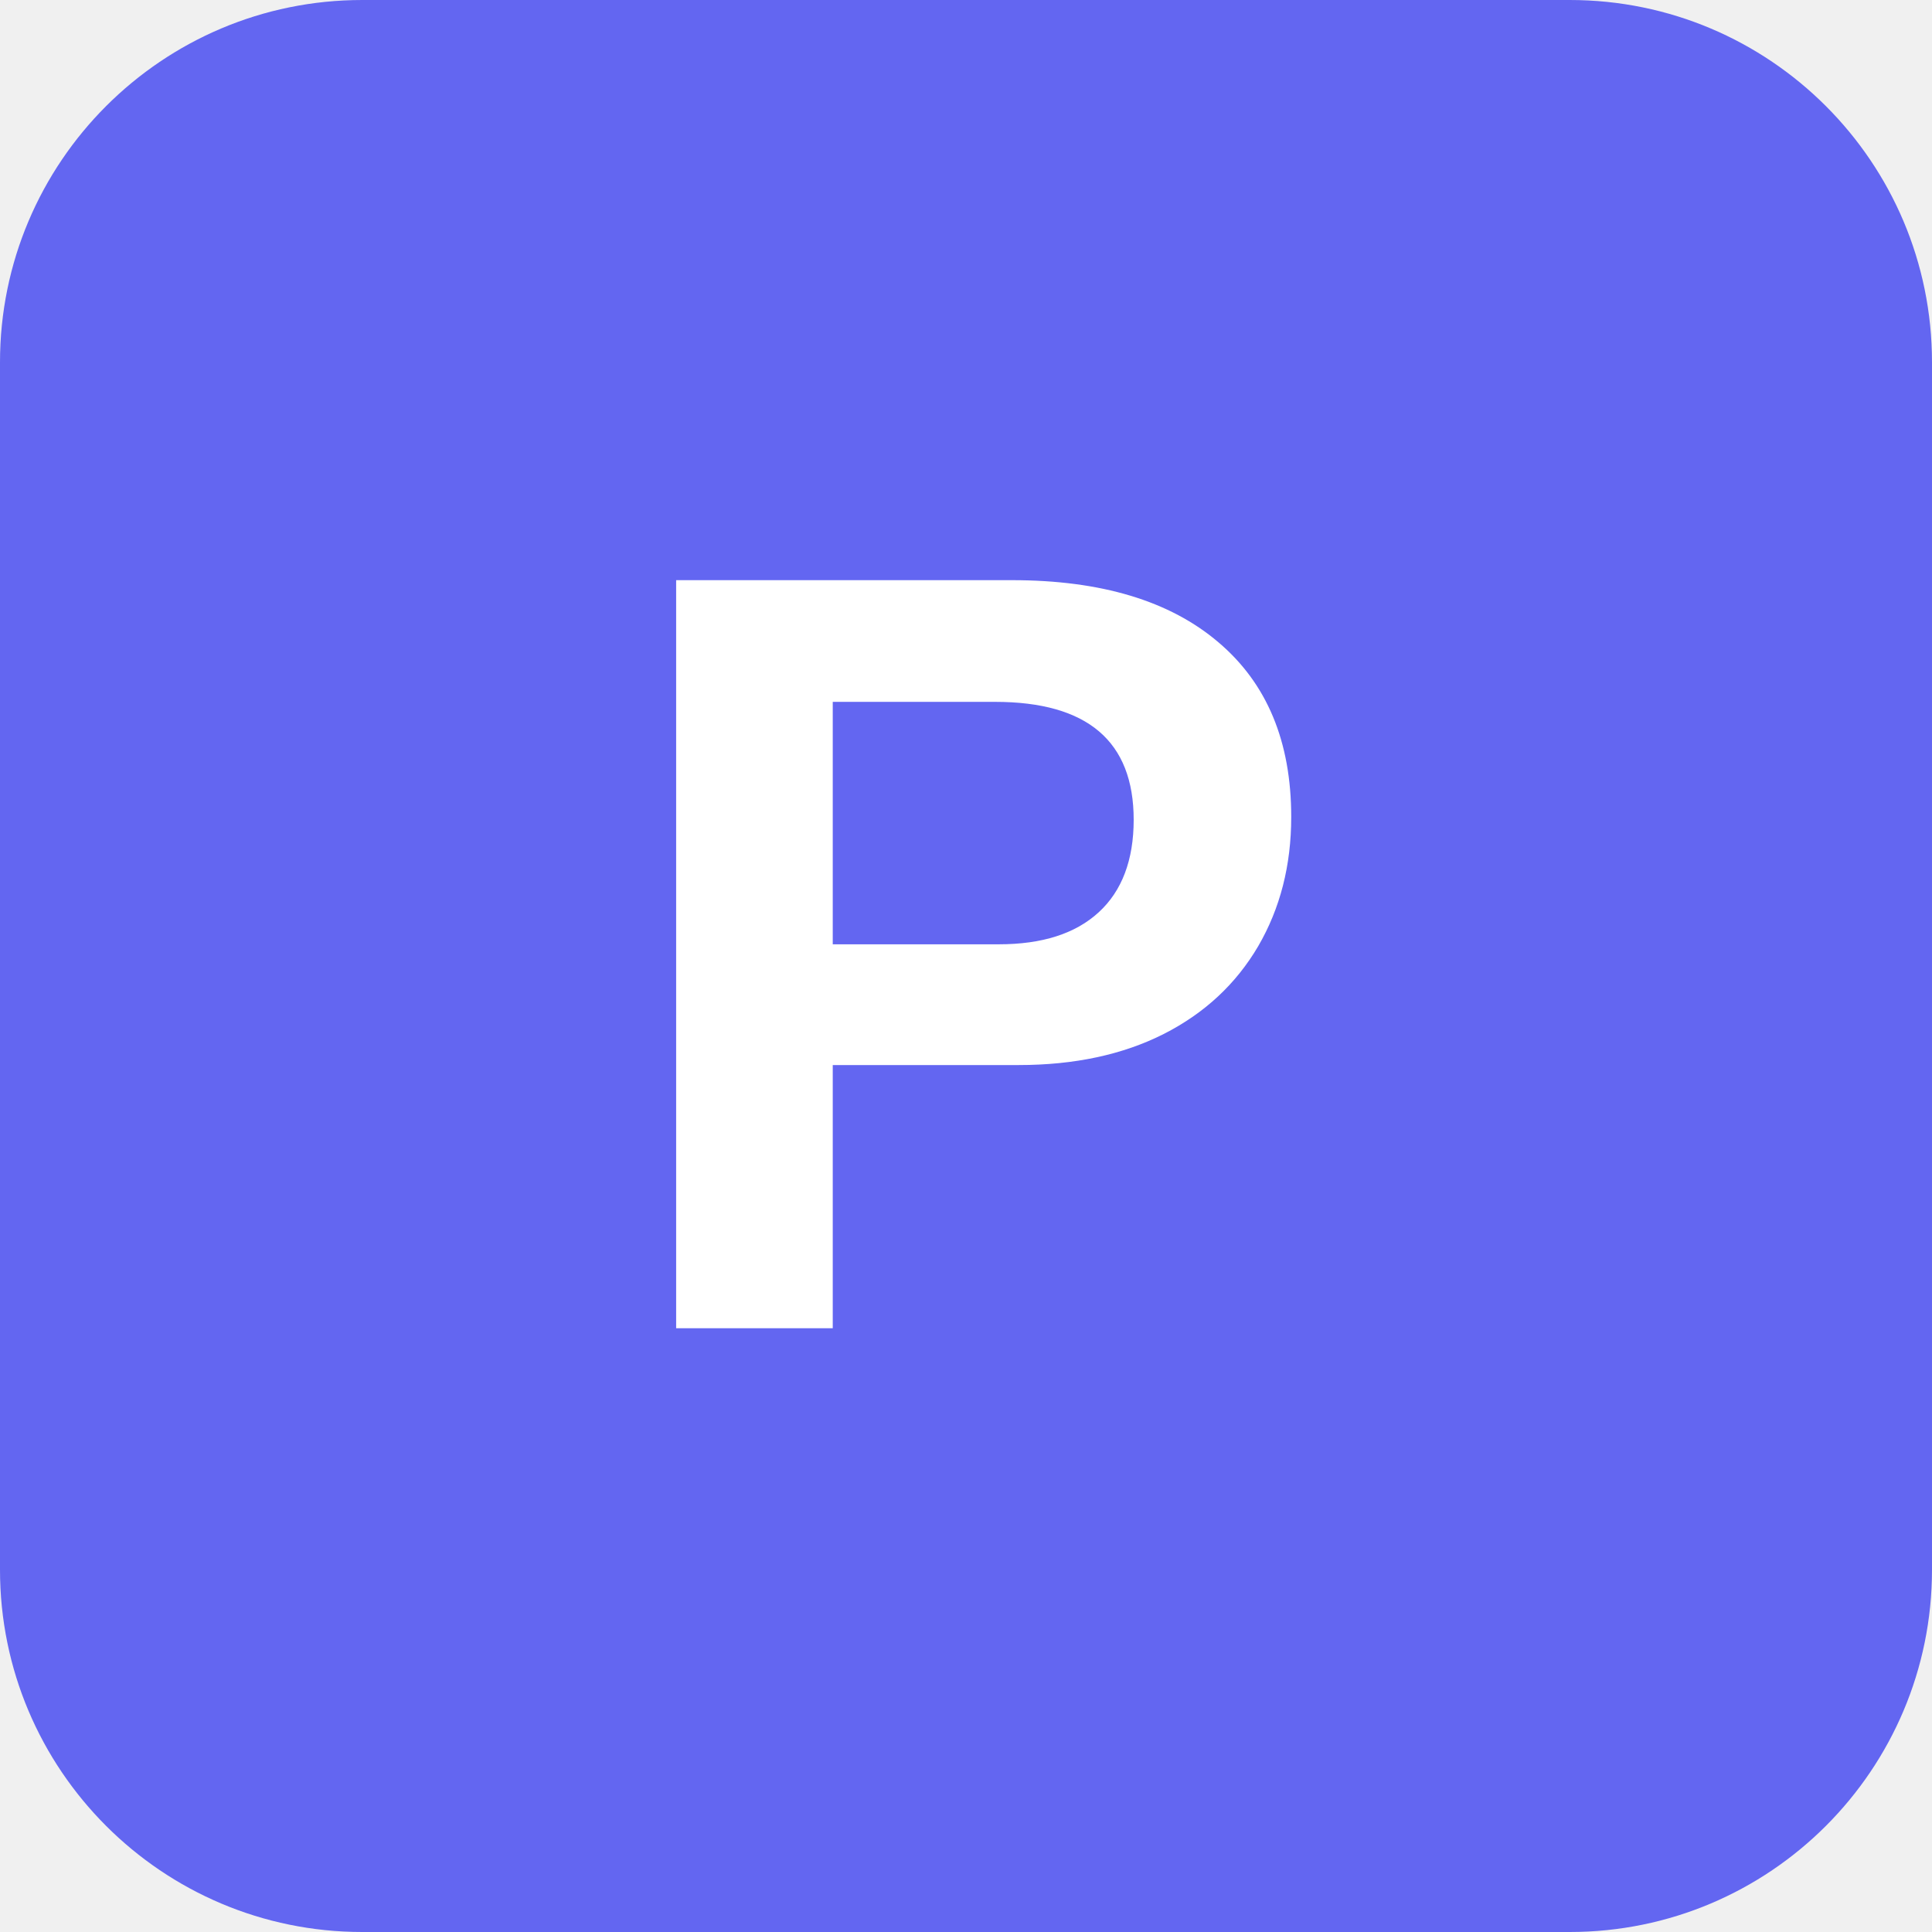
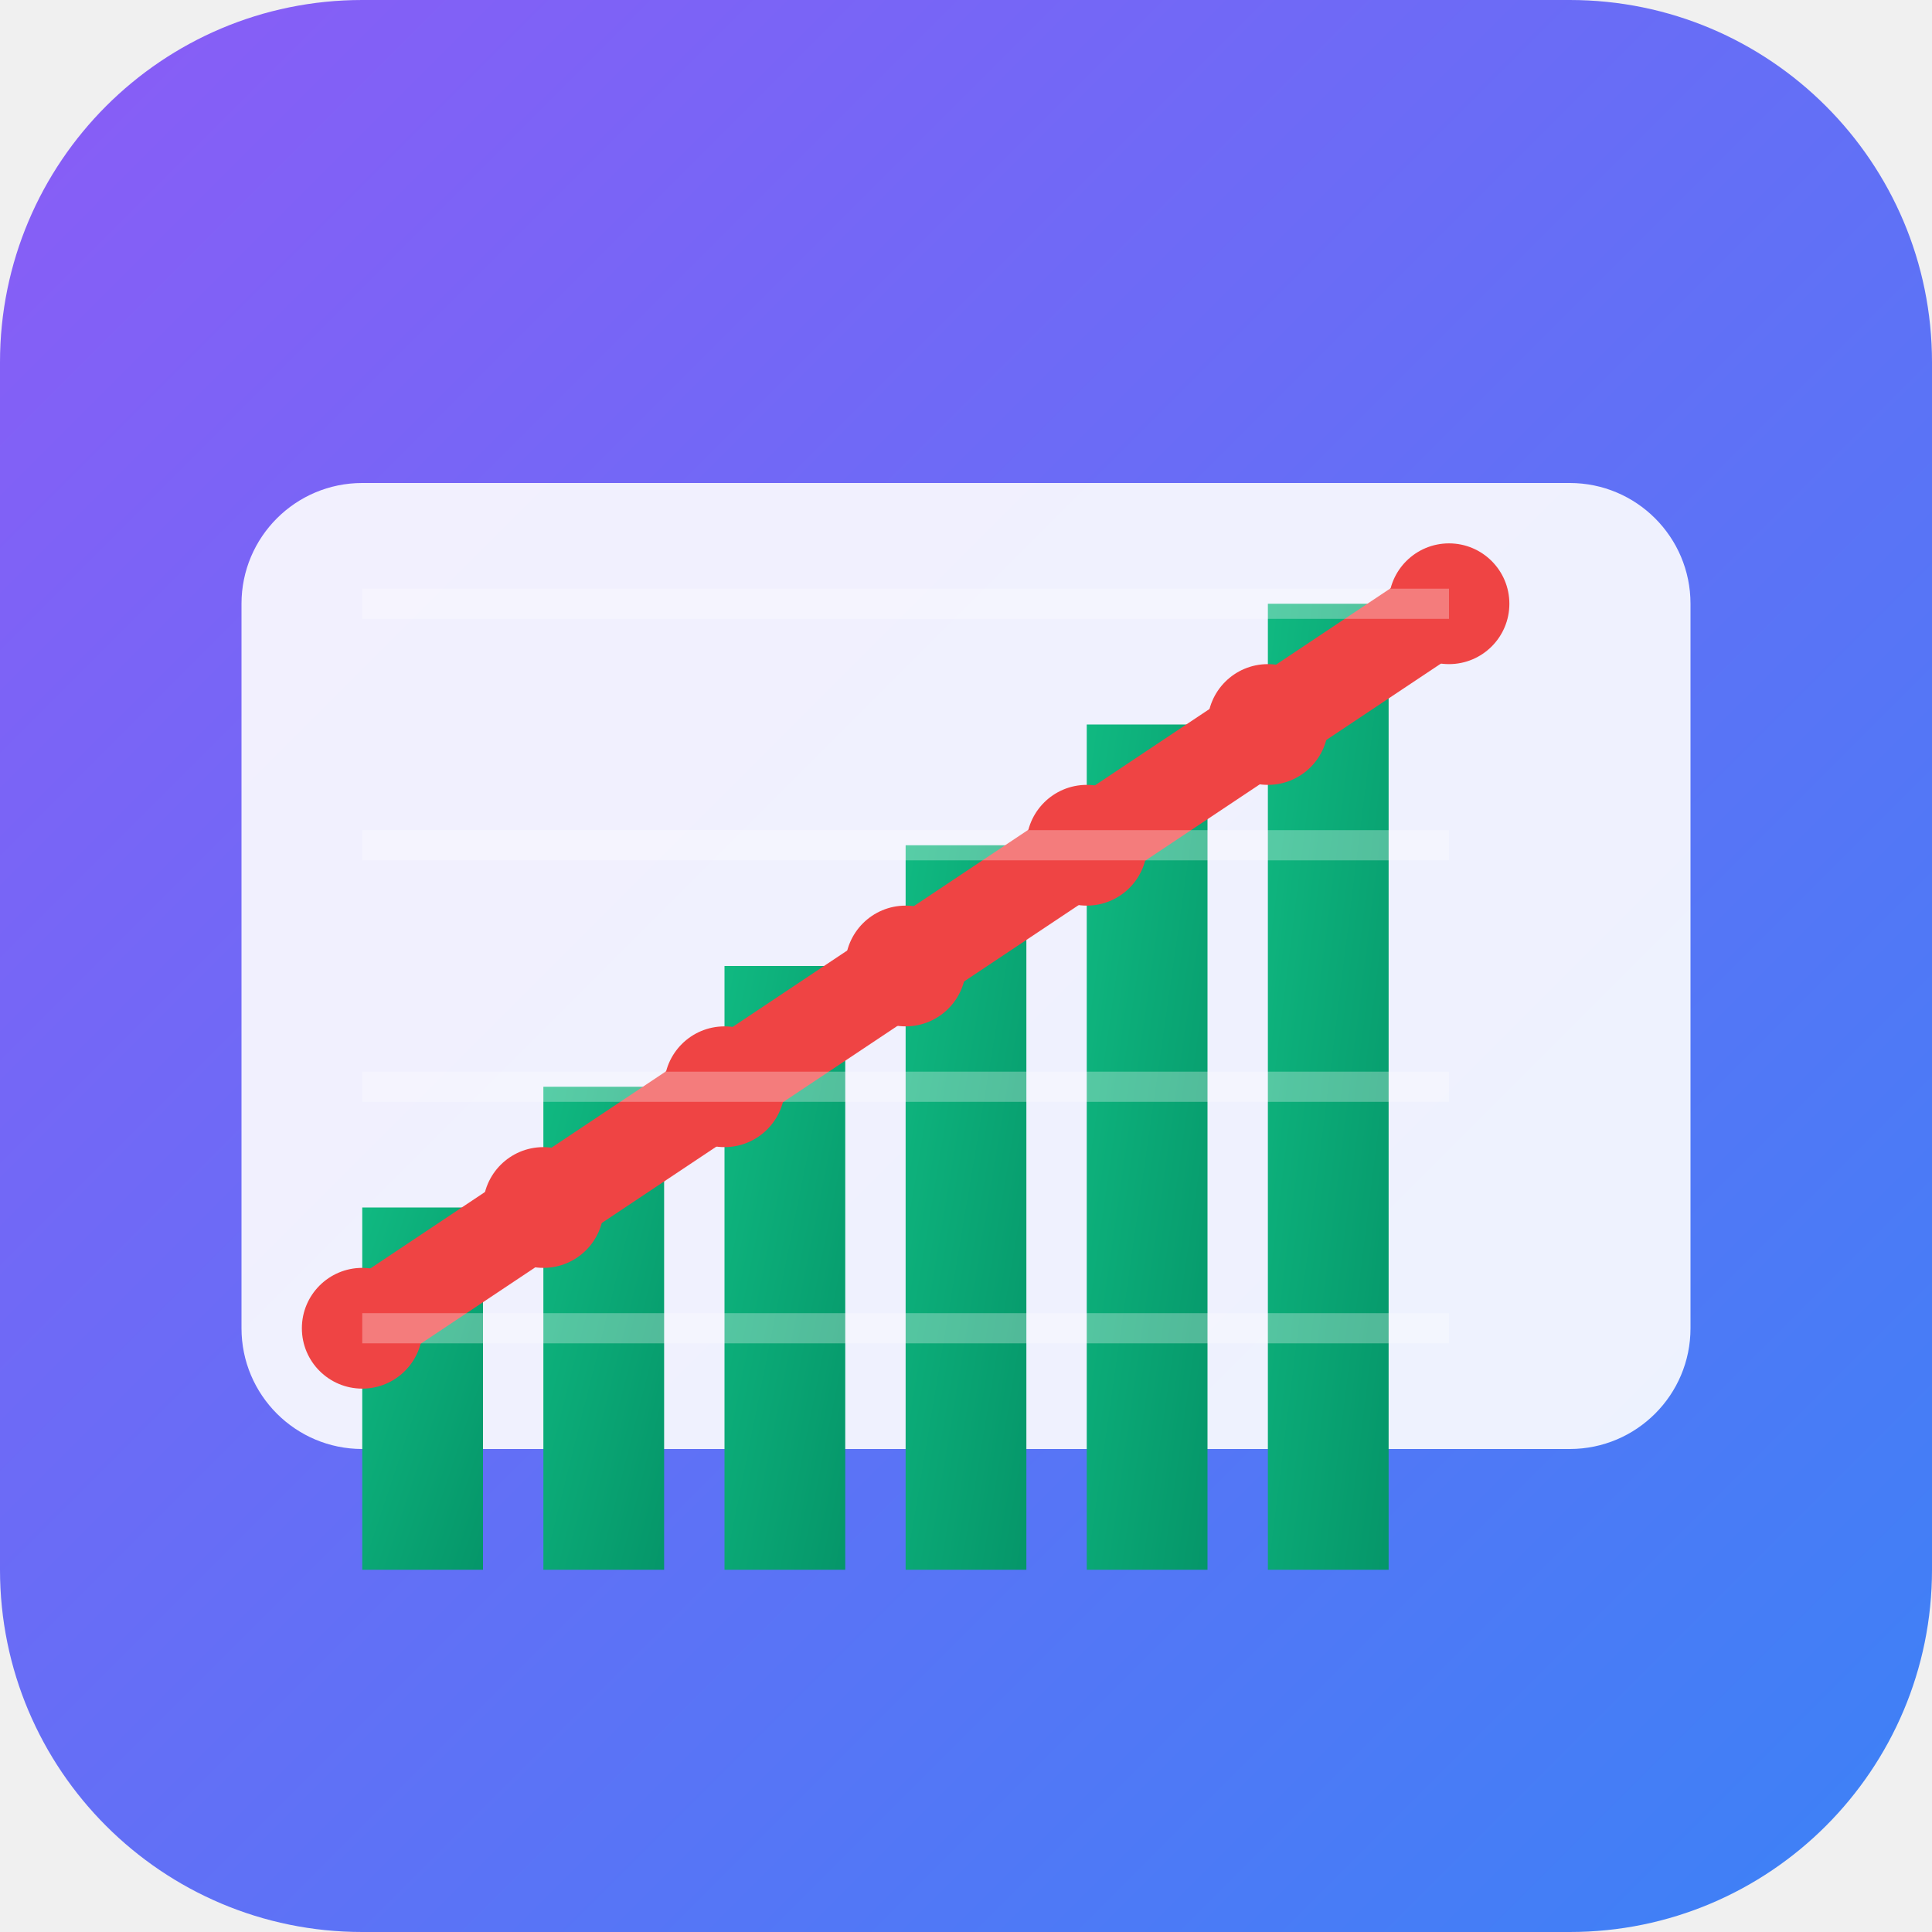
<svg xmlns="http://www.w3.org/2000/svg" width="32" height="32" viewBox="0 0 32 32" fill="none">
-   <rect width="32" height="32" rx="6" fill="#6366F1" />
-   <text x="16" y="22" text-anchor="middle" fill="white" font-family="Arial, sans-serif" font-size="18" font-weight="bold">P</text>
+   <defs>
+     <linearGradient id="bgGradient" x1="0%" y1="0%" x2="100%" y2="100%">
+       <stop offset="0%" style="stop-color:#8B5CF6;stop-opacity:1" />
+       <stop offset="100%" style="stop-color:#3B82F6;stop-opacity:1" />
+     </linearGradient>
+     <linearGradient id="chartGradient" x1="0%" y1="0%" x2="100%" y2="100%">
+       <stop offset="0%" style="stop-color:#10B981;stop-opacity:1" />
+       <stop offset="100%" style="stop-color:#059669;stop-opacity:1" />
+     </linearGradient>
+   </defs>
+   <rect width="32" height="32" rx="6" fill="url(#bgGradient)" />
+   <rect x="4" y="8" width="24" height="16" rx="2" fill="white" fill-opacity="0.9" />
+   <rect x="6" y="20" width="2" height="6" fill="url(#chartGradient)" />
+   <rect x="9" y="18" width="2" height="8" fill="url(#chartGradient)" />
+   <rect x="12" y="16" width="2" height="10" fill="url(#chartGradient)" />
+   <rect x="15" y="14" width="2" height="12" fill="url(#chartGradient)" />
+   <rect x="18" y="12" width="2" height="14" fill="url(#chartGradient)" />
+   <rect x="21" y="10" width="2" height="16" fill="url(#chartGradient)" />
+   <path d="M6 22 L9 20 L12 18 L15 16 L18 14 L21 12 L24 10" stroke="#EF4444" stroke-width="1.5" fill="none" />
+   <circle cx="6" cy="22" r="1" fill="#EF4444" />
+   <circle cx="9" cy="20" r="1" fill="#EF4444" />
+   <circle cx="12" cy="18" r="1" fill="#EF4444" />
+   <circle cx="15" cy="16" r="1" fill="#EF4444" />
+   <circle cx="18" cy="14" r="1" fill="#EF4444" />
+   <circle cx="21" cy="12" r="1" fill="#EF4444" />
+   <circle cx="24" cy="10" r="1" fill="#EF4444" />
+   <line x1="6" y1="10" x2="24" y2="10" stroke="white" stroke-width="0.5" opacity="0.3" />
+   <line x1="6" y1="14" x2="24" y2="14" stroke="white" stroke-width="0.5" opacity="0.3" />
+   <line x1="6" y1="18" x2="24" y2="18" stroke="white" stroke-width="0.5" opacity="0.3" />
+   <line x1="6" y1="22" x2="24" y2="22" stroke="white" stroke-width="0.5" opacity="0.3" />
</svg>
